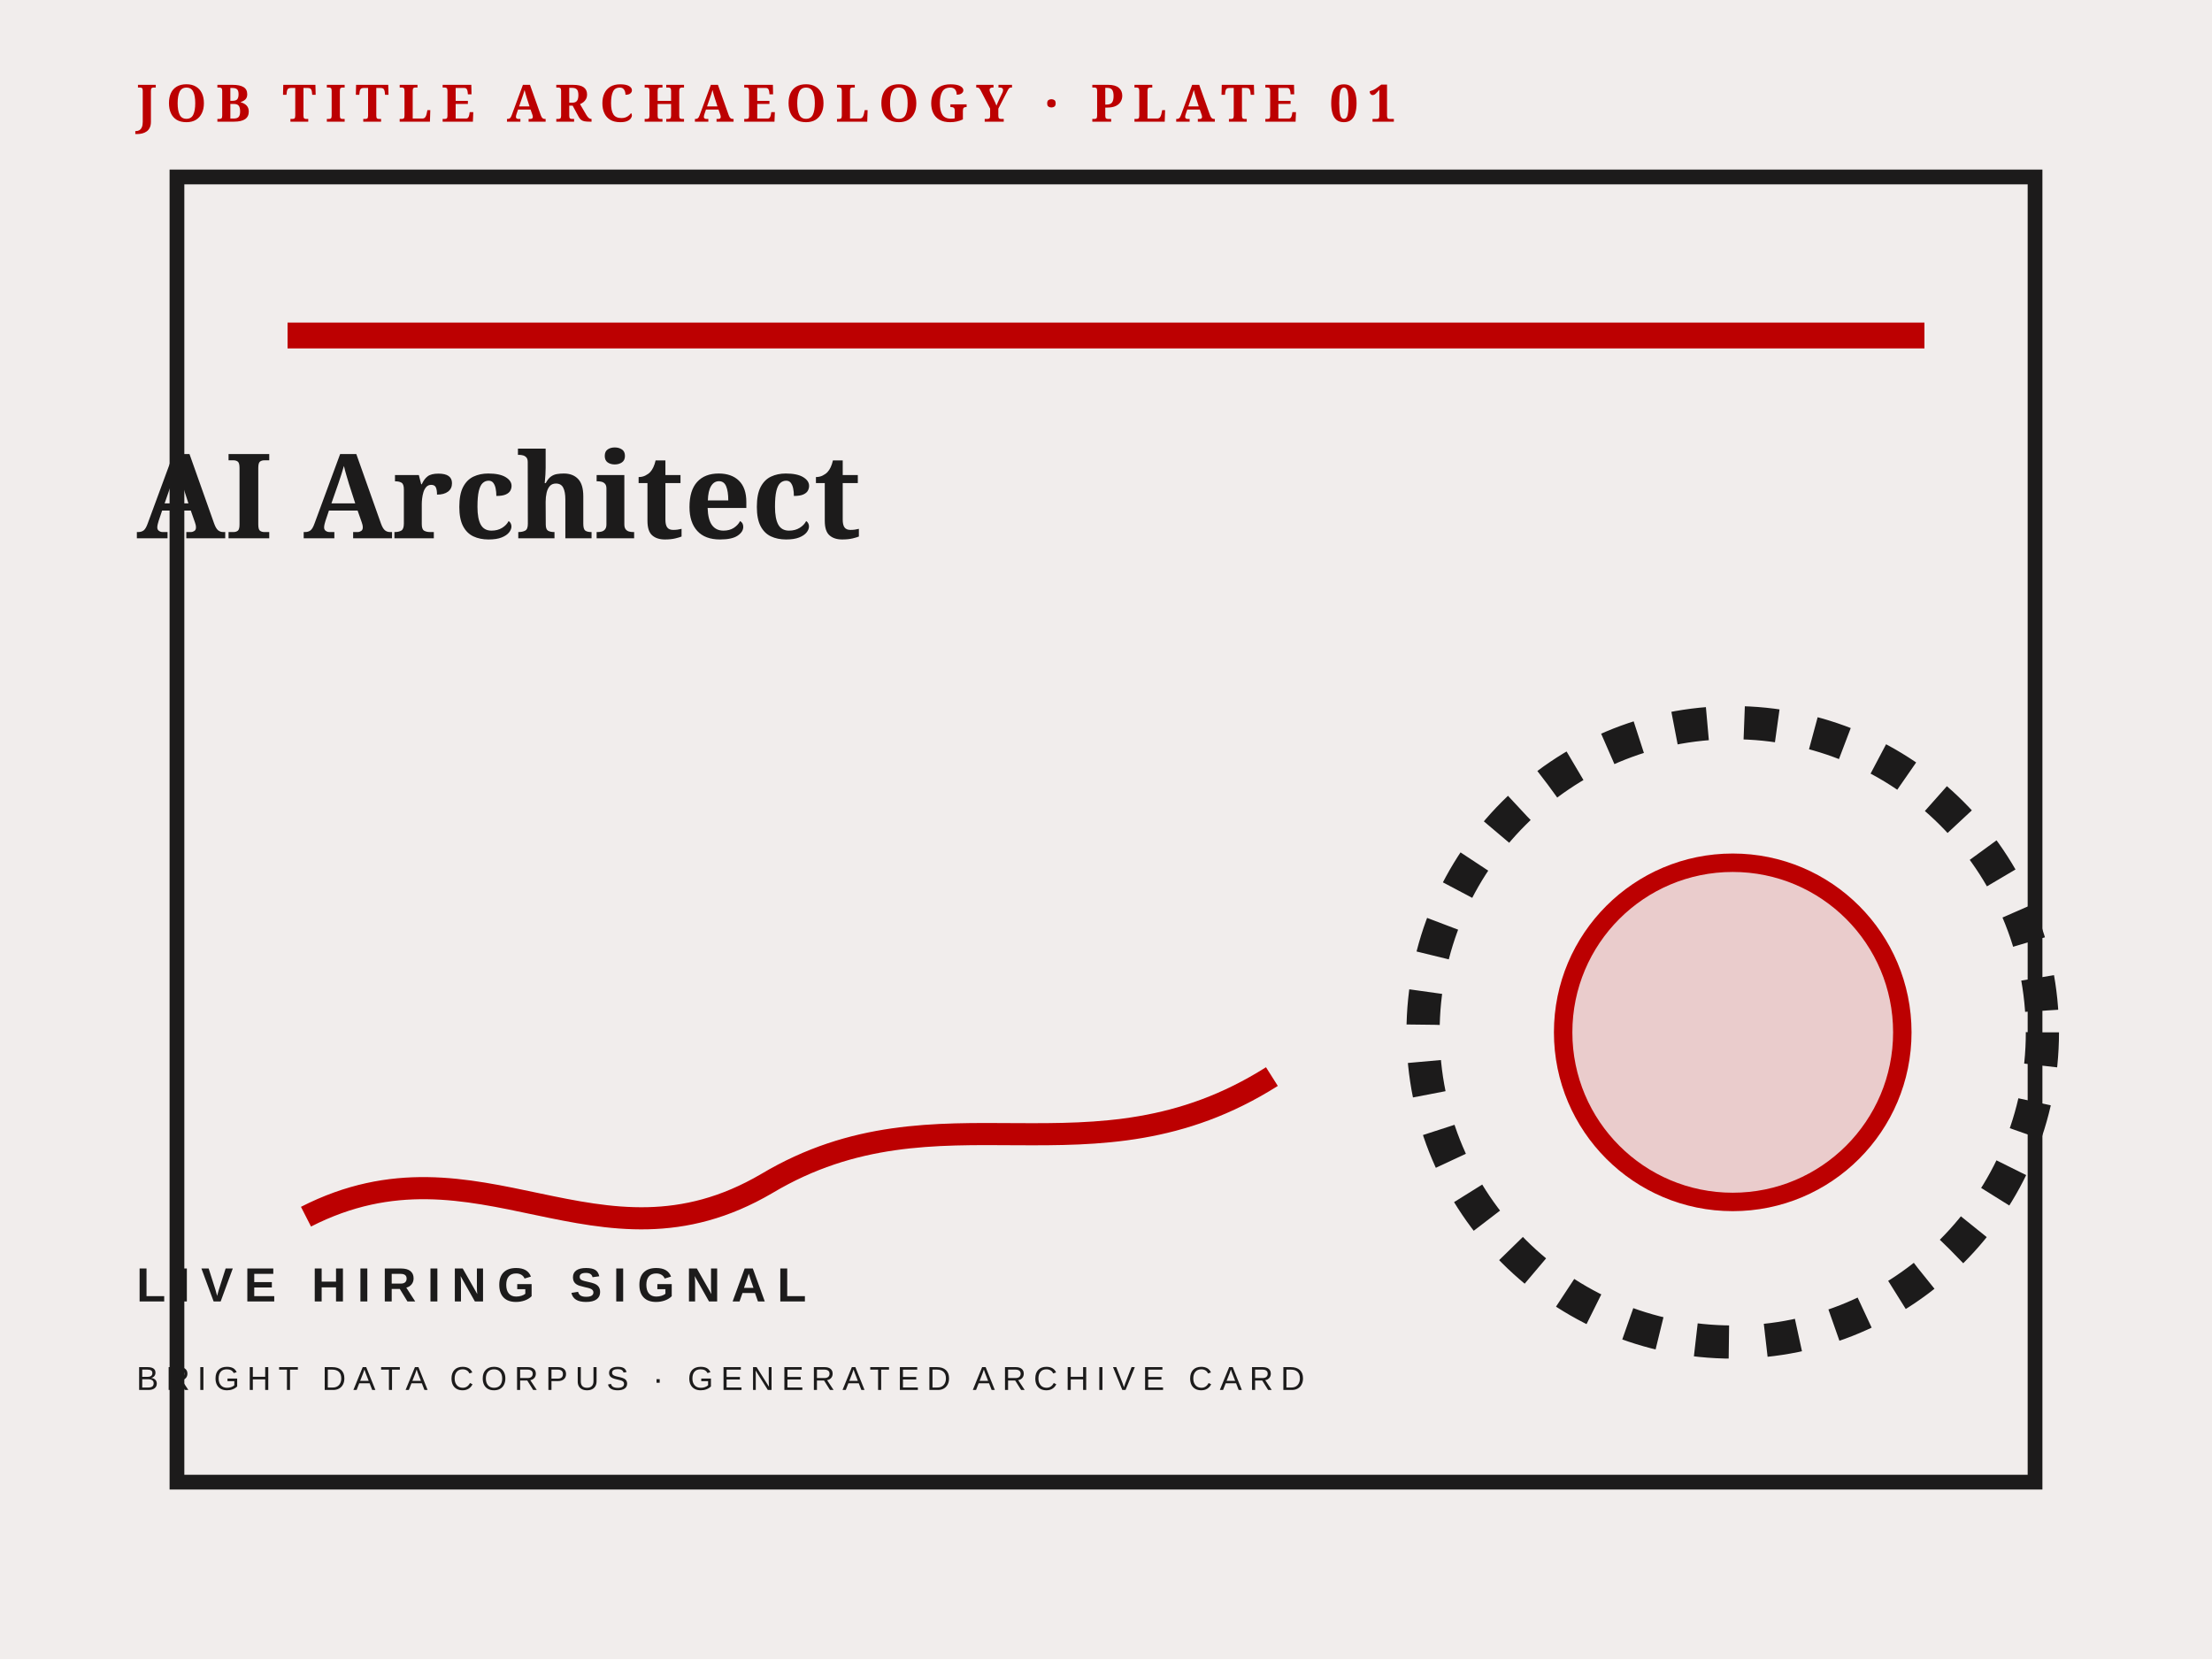
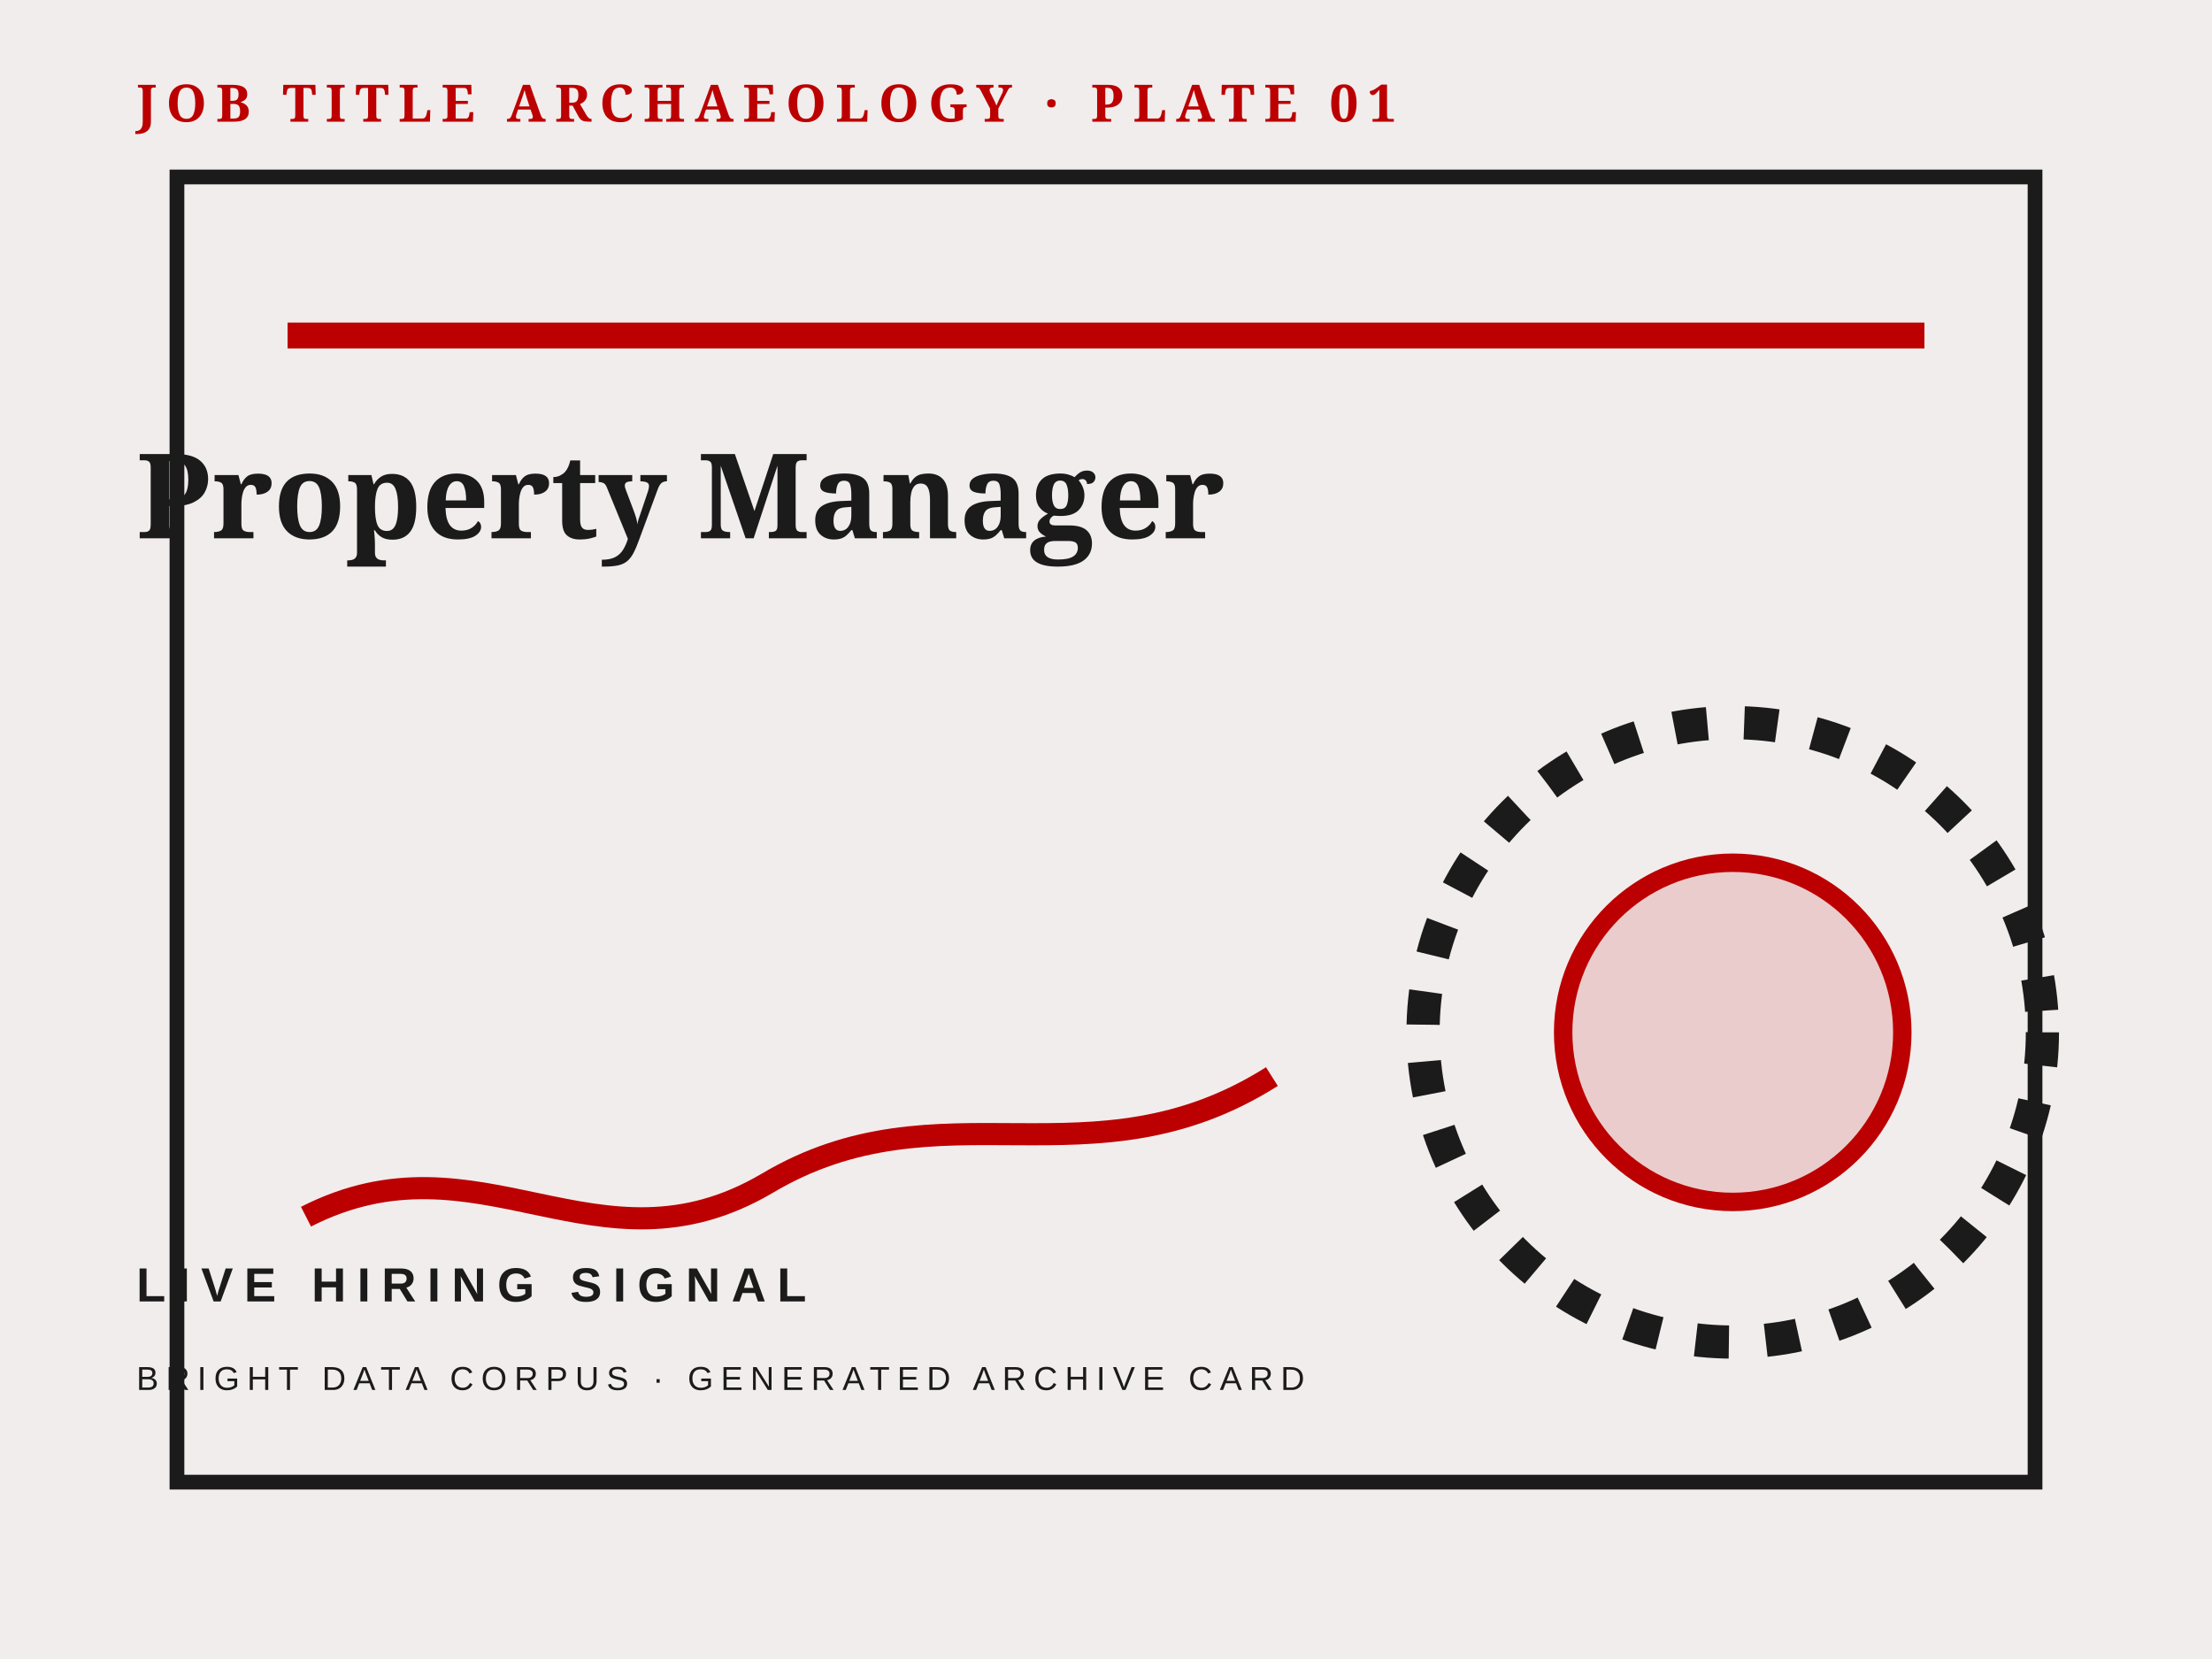
- <svg xmlns="http://www.w3.org/2000/svg" viewBox="0 0 1200 900" role="img" aria-label="AI Architect archive illustration">
+ <svg xmlns="http://www.w3.org/2000/svg" viewBox="0 0 1200 900" role="img" aria-label="Property Manager archive illustration">
  <rect width="1200" height="900" fill="#f1edec" />
  <path d="M96 96H1104V804H96Z" fill="none" stroke="#1c1b1b" stroke-width="8" />
  <path d="M156 182H1044" stroke="#bc0001" stroke-width="14" />
  <circle cx="940" cy="560" r="168" fill="none" stroke="#1c1b1b" stroke-width="18" stroke-dasharray="18 20" />
  <circle cx="940" cy="560" r="92" fill="#bc0001" fill-opacity="0.14" stroke="#bc0001" stroke-width="10" />
  <path d="M166 660C260 612 324 696 416 642C510 586 592 646 690 584" fill="none" stroke="#bc0001" stroke-width="12" />
  <text x="74" y="66" fill="#bc0001" font-family="Georgia,serif" font-size="28" font-weight="700" letter-spacing="5">JOB TITLE ARCHAEOLOGY · PLATE 01</text>
  <text x="74" y="292" fill="#1c1b1b" font-family="Georgia,serif" font-size="64" font-weight="700">
-     <tspan x="74">AI Architect</tspan>
+     <tspan x="74">Property Manager</tspan>
  </text>
  <text x="74" y="706" fill="#1c1b1b" font-family="Arial,sans-serif" font-size="26" font-weight="700" letter-spacing="6">LIVE HIRING SIGNAL</text>
  <text x="74" y="754" fill="#1c1b1b" font-family="Arial,sans-serif" font-size="18" letter-spacing="4">BRIGHT DATA CORPUS · GENERATED ARCHIVE CARD</text>
</svg>
